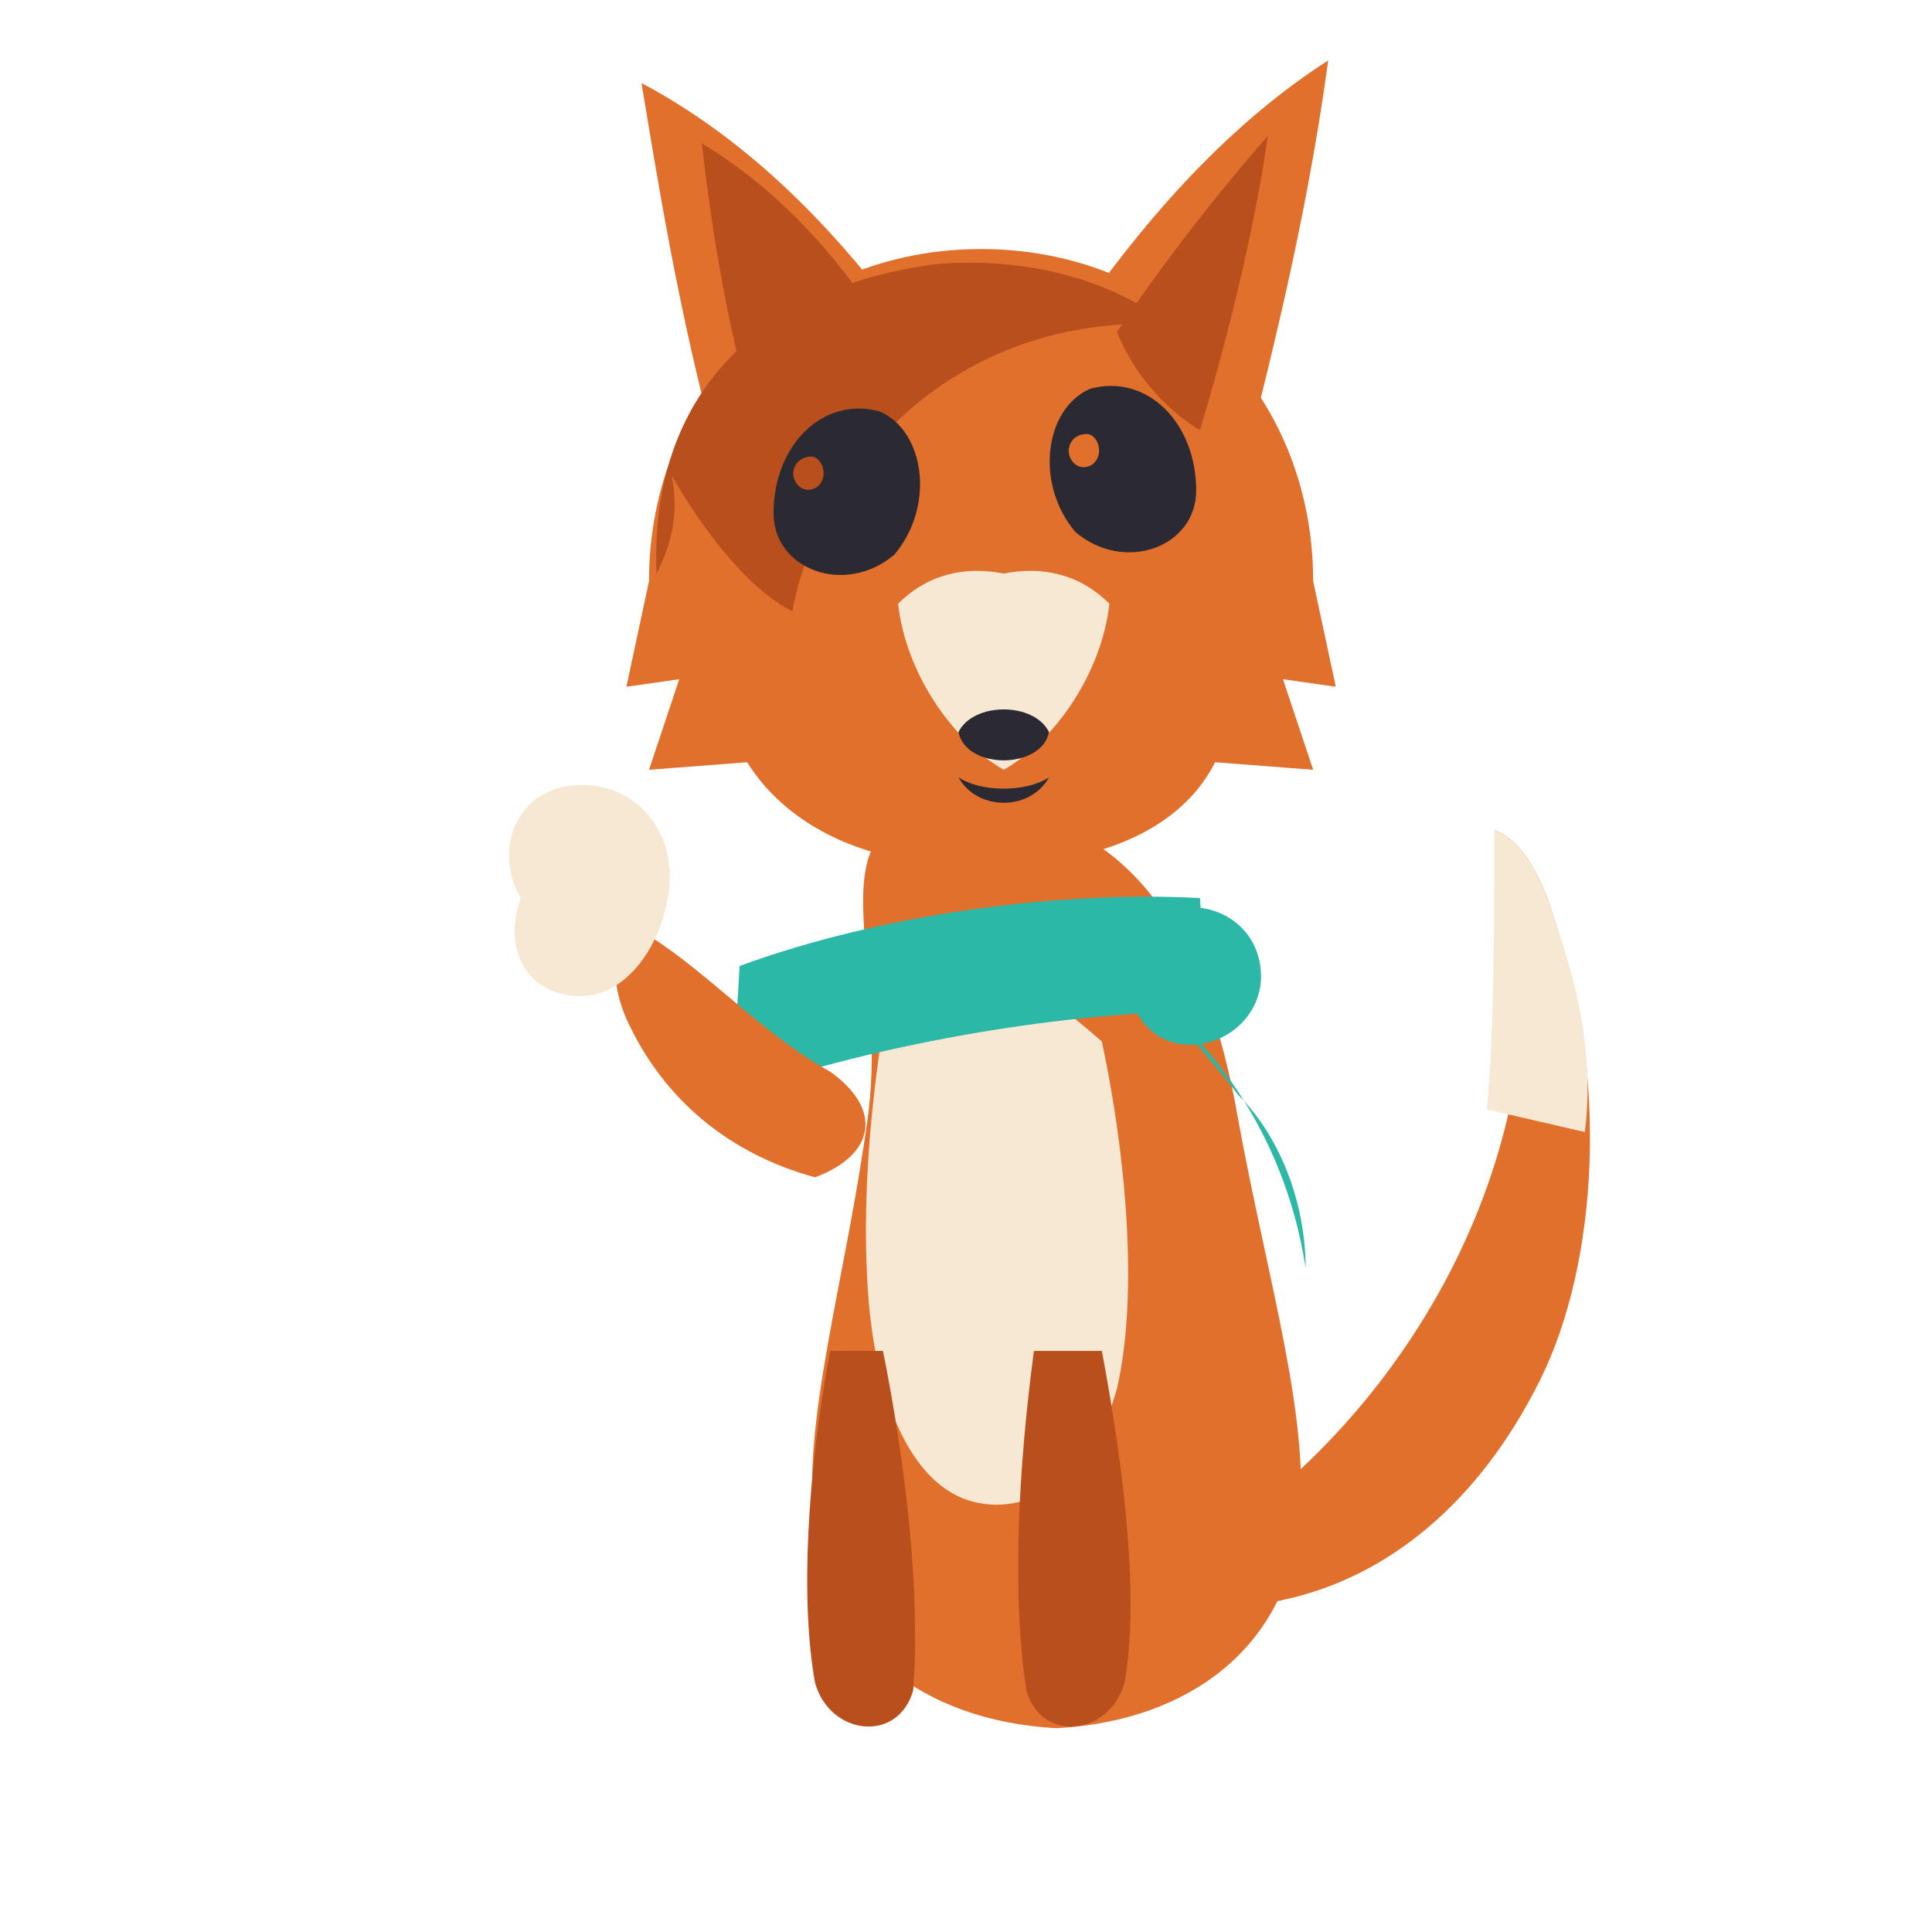
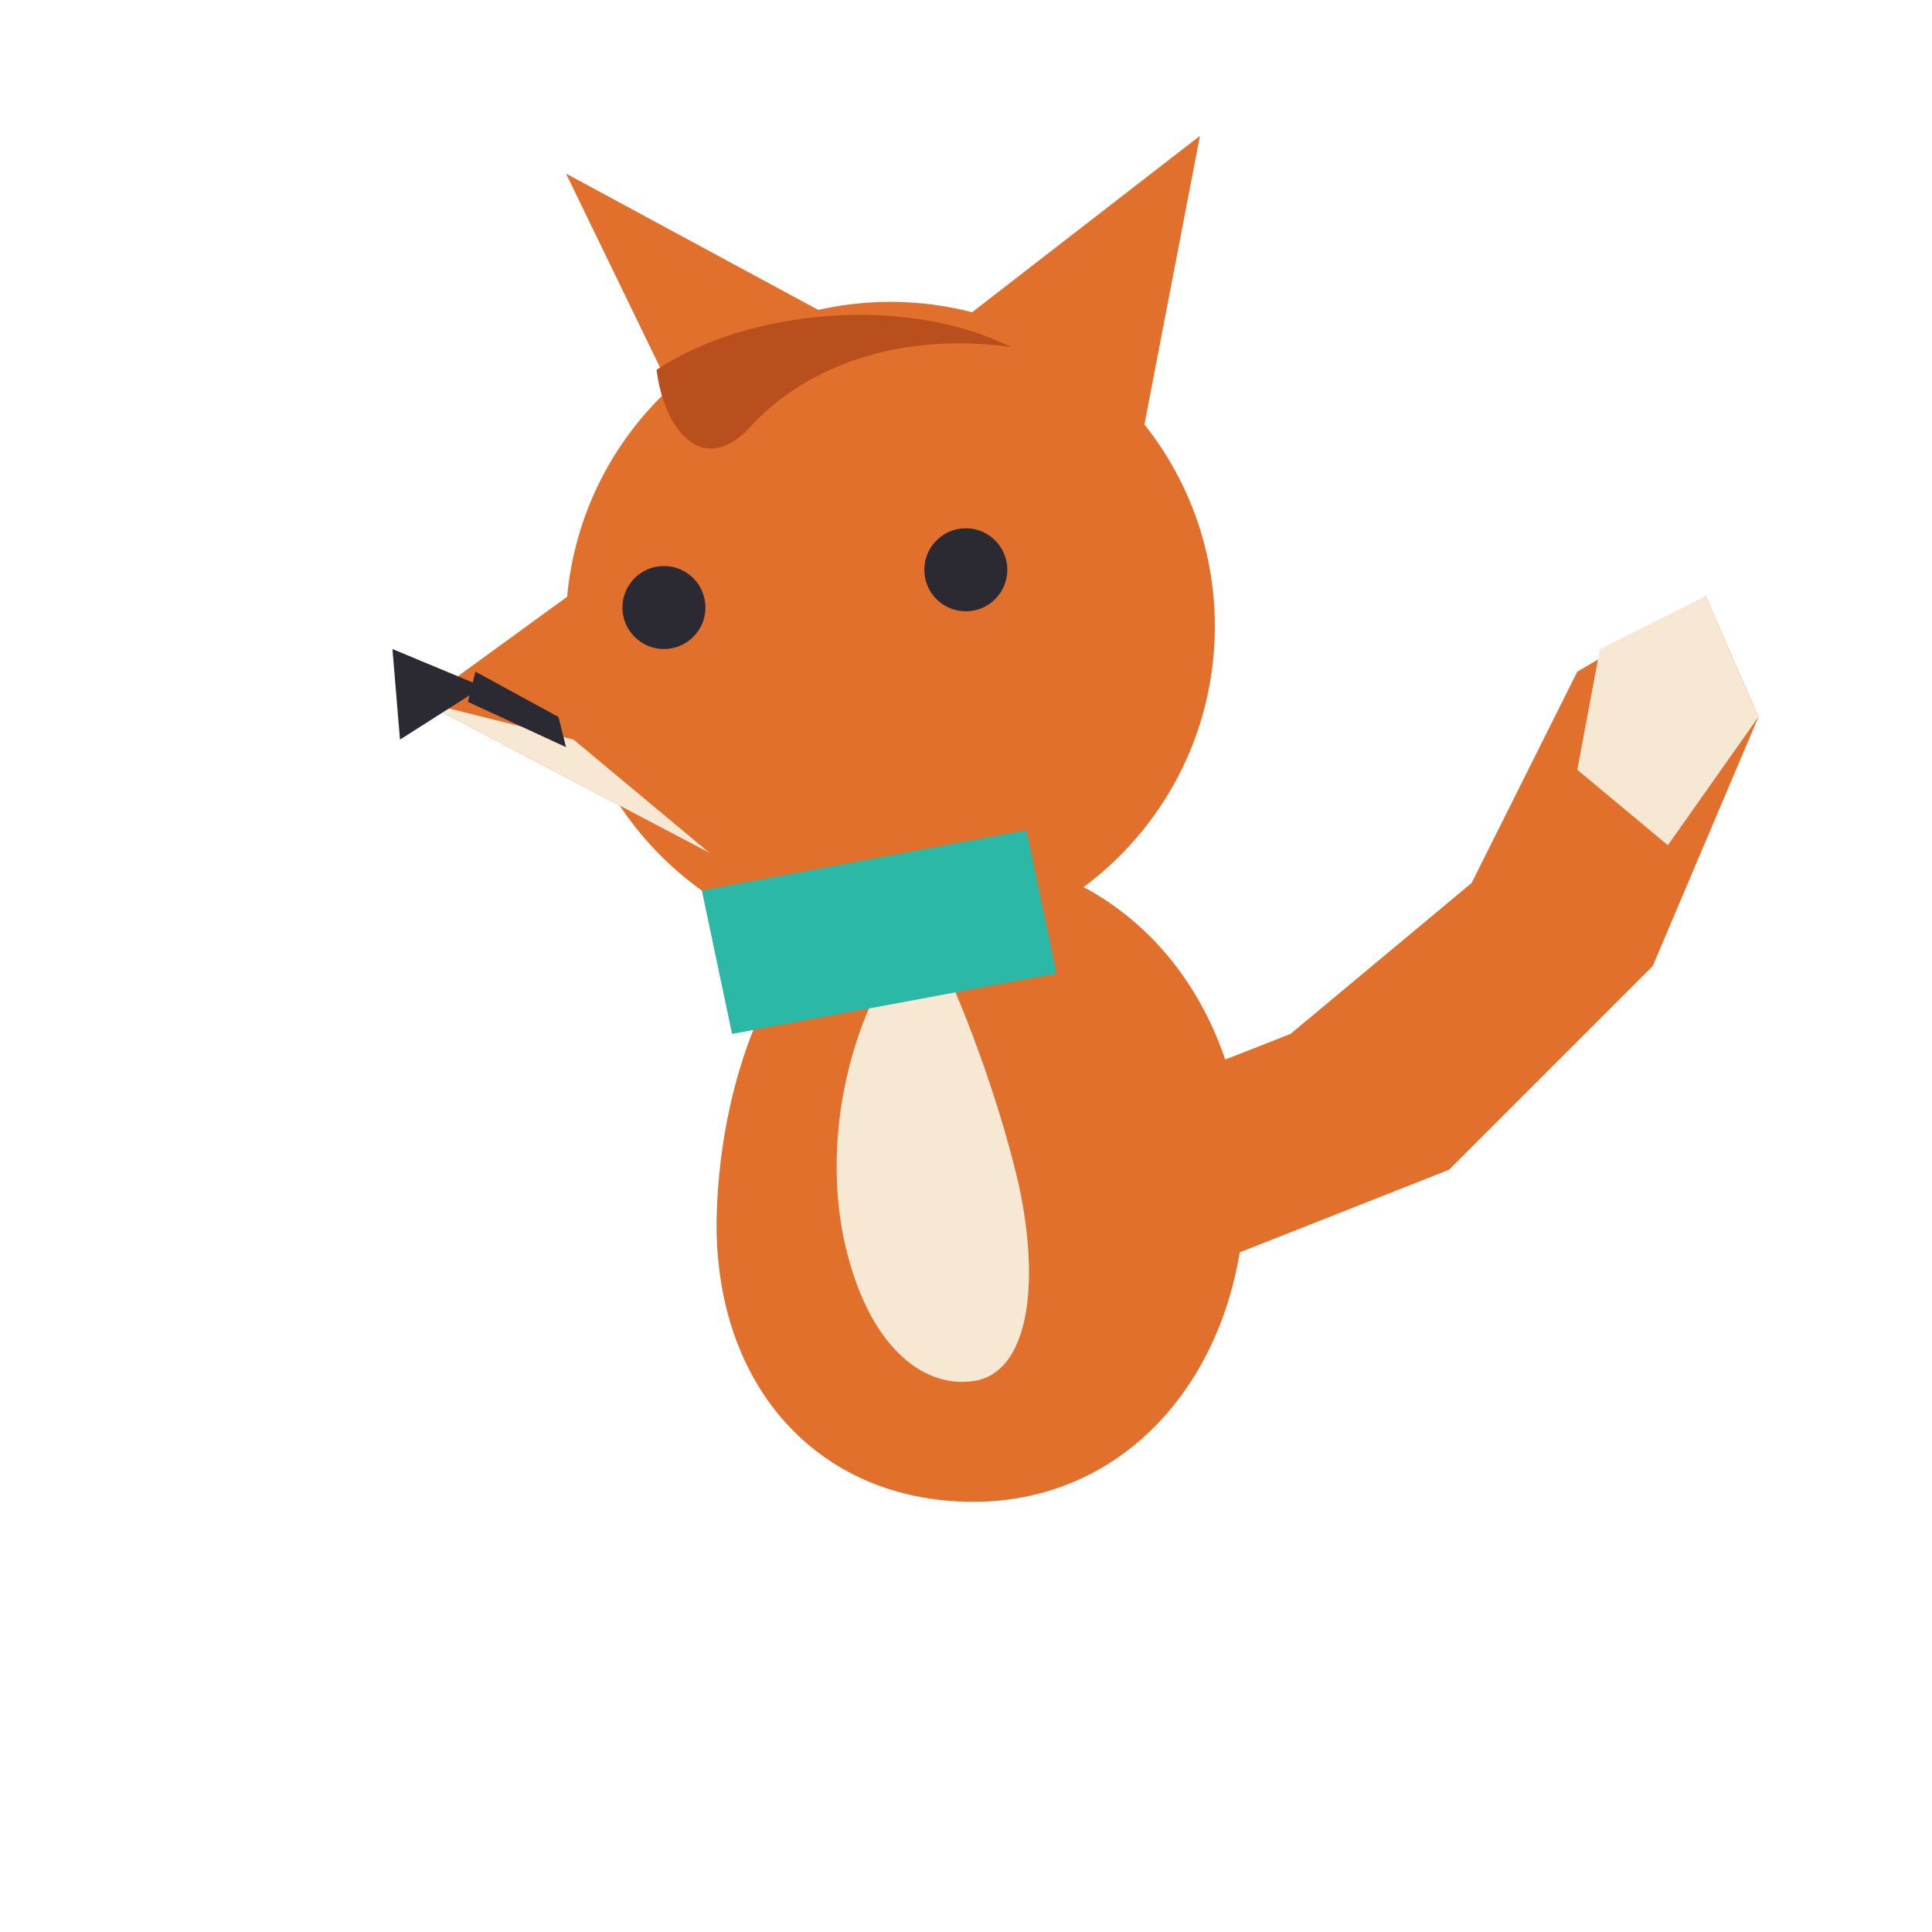
<svg xmlns="http://www.w3.org/2000/svg" viewBox="0 0 512 512" width="512" height="512" role="img" aria-labelledby="title desc">
-   <path id="iskra-c-tail" fill="#E2702D" d="M340,424C368,418 392,398 408,366C424,334 426,284 412,244C408,230 402,222 396,220C404,240 406,266 400,294C392,330 372,364 344,390C320,412 292,426 268,434C292,432 316,430 340,424Z" />
-   <path id="iskra-c-tail-tip" fill="#F7E8D3" d="M396,220C402,222 408,230 412,244C420,266 422,284 420,300L394,294C396,274 396,244 396,220Z" />
-   <path id="iskra-c-body" fill="#E2702D" d="M256,214C300,214 320,250 328,296C336,340 348,378 344,406C340,436 316,456 280,458C244,456 220,436 216,406C212,378 224,340 230,296C236,250 212,214 256,214Z" />
-   <path id="iskra-c-bib" fill="#F7E8D3" d="M238,250C232,280 228,312 230,342C232,372 242,394 258,398C274,402 290,390 296,368C302,342 298,304 292,276C276,262 254,246 238,250Z" />
-   <path id="iskra-c-leg-left" fill="#B94F1D" d="M220,358C214,390 212,424 216,446C220,460 238,462 242,448C244,422 240,388 234,358Z" />
-   <path id="iskra-c-leg-right" fill="#B94F1D" d="M292,358C298,390 302,424 298,446C294,460 276,462 272,448C268,422 270,388 274,358Z" />
-   <g id="iskra-c-head" transform="translate(4 -12)">
-     <path id="iskra-c-head-shape" fill="#E2702D" d="M256,78C306,78 344,116 344,166L350,194L336,192L344,216L318,214C310,230 292,238 274,240C268,244 262,246 256,246C250,246 244,244 238,240C222,238 204,230 194,214L168,216L176,192L162,194L168,166C168,116 206,78 256,78Z" />
-     <path id="iskra-c-ear-left" fill="#E2702D" d="M186,132C176,96 170,58 166,34C196,50 218,74 236,98C222,116 202,130 186,132Z" />
-     <path id="iskra-c-ear-right" fill="#E2702D" d="M280,98C298,72 320,46 348,28C342,72 332,110 324,142C304,132 288,114 280,98Z" />
-     <path id="iskra-c-ear-inner-left" fill="#B94F1D" d="M196,124C188,96 184,68 182,50C202,62 218,80 228,96C218,112 206,122 196,124Z" />
-     <path id="iskra-c-ear-inner-right" fill="#B94F1D" d="M292,100C304,82 318,64 332,48C328,76 320,106 314,126C304,120 296,110 292,100Z" />
-     <path id="iskra-c-fringe" fill="#B94F1D" d="M170,164C168,116 198,88 244,82C268,80 290,86 306,98C272,96 244,110 226,132C214,148 208,162 206,174C194,168 182,152 174,138C176,148 174,156 170,164Z" />
-     <path id="iskra-c-snout" fill="#F7E8D3" d="M234,172C242,164 252,162 262,164C272,162 282,164 290,172C288,190 276,208 262,216C248,208 236,190 234,172Z" />
-     <path id="iskra-c-nose" fill="#2B2A33" d="M250,206C254,198 270,198 274,206C272,216 252,216 250,206Z" />
-     <path id="iskra-c-mouth" fill="#2B2A33" d="M250,218C255,227 269,227 274,218C268,222 256,222 250,218Z" />
-     <path id="iskra-c-eye-left" fill="#2B2A33" fill-rule="evenodd" d="M201,148C201,130 214,117 229,121C241,126 244,146 233,159C220,170 201,163 201,148ZM211,133C207,133 205,137 207,140C209,143 213,142 214,139C215,136 213,133 211,133Z" />
-     <path id="iskra-c-eye-right" fill="#2B2A33" fill-rule="evenodd" d="M313,142C313,124 300,111 285,115C273,120 270,140 281,153C294,164 313,157 313,142ZM284,127C280,127 278,131 280,134C282,137 286,136 287,133C288,130 286,127 284,127Z" />
-   </g>
-   <path id="iskra-c-scarf" fill="#2BB8A6" d="M196,256C234,242 282,236 318,238L320,268C284,268 234,276 194,290Z" />
-   <path id="iskra-c-scarf-knot" fill="#2BB8A6" d="M304,244C316,236 332,242 334,256C336,270 322,280 310,276C298,272 294,252 304,244Z" />
-   <path id="iskra-c-scarf-end" fill="#2BB8A6" d="M314,272C330,288 342,310 346,336C346,320 340,302 328,290C322,282 316,276 314,272Z" />
-   <path id="iskra-c-arm" fill="#E2702D" d="M216,312C194,306 176,292 166,270C160,256 164,246 172,248C188,258 202,274 220,284C234,294 232,306 216,312Z" />
-   <path id="iskra-c-paw" fill="#F7E8D3" d="M138,238C130,224 138,208 154,208C170,208 180,222 177,238C174,254 164,264 154,264C140,264 133,252 138,238Z" />
+   <path id="iskra-c-tail" fill="#E2702D" d="M286,296L342,274L390,234L418,178L452,158L466,190L438,256L384,310L308,340Z" />
+   <path id="iskra-c-tail-tip" fill="#F7E8D3" d="M424,172L452,158L466,190L442,224L418,204Z" />
+   <path id="iskra-c-body" fill="#E2702D" d="M256,226C302,230 330,268 330,314C330,362 300,398 258,398C216,398 188,366 190,320C192,272 216,226 256,226Z" />
+   <path id="iskra-c-chest" fill="#F7E8D3" d="M240,250C224,272 218,304 224,330C230,356 244,368 258,366C272,364 276,342 270,314C264,288 252,258 246,248Z" />
+   <path id="iskra-c-ear-far" fill="#E2702D" d="M182,112L150,46L224,86Z" />
+   <path id="iskra-c-ear-near" fill="#E2702D" d="M256,84L318,36L298,140Z" />
+   <path id="iskra-c-head" fill="#E2702D" d="M236,80A86,86 0 1 1 235.9,80Z" />
+   <path id="iskra-c-muzzle" fill="#E2702D" d="M178,138L112,186L188,226Z" />
+   <path id="iskra-c-muzzle-cream" fill="#F7E8D3" d="M112,186L188,226L152,196Z" />
+   <path id="iskra-c-nose" fill="#2B2A33" d="M104,172L128,182L106,196Z" />
+   <path id="iskra-c-mouth" fill="#2B2A33" d="M124,186L150,198L148,190L126,178Z" />
+   <path id="iskra-c-fringe" fill="#B94F1D" d="M174,98C198,82 240,78 268,92C240,88 214,96 198,114C186,126 176,114 174,98Z" />
+   <path id="iskra-c-eye-far" fill="#2B2A33" d="M176,150A11,11 0 1 1 175.9,150Z" />
+   <path id="iskra-c-eye-near" fill="#2B2A33" d="M256,140A11,11 0 1 1 255.9,140Z" />
+   <path id="iskra-c-scarf" fill="#2BB8A6" d="M186,236L272,220L280,258L194,274Z" />
</svg>
